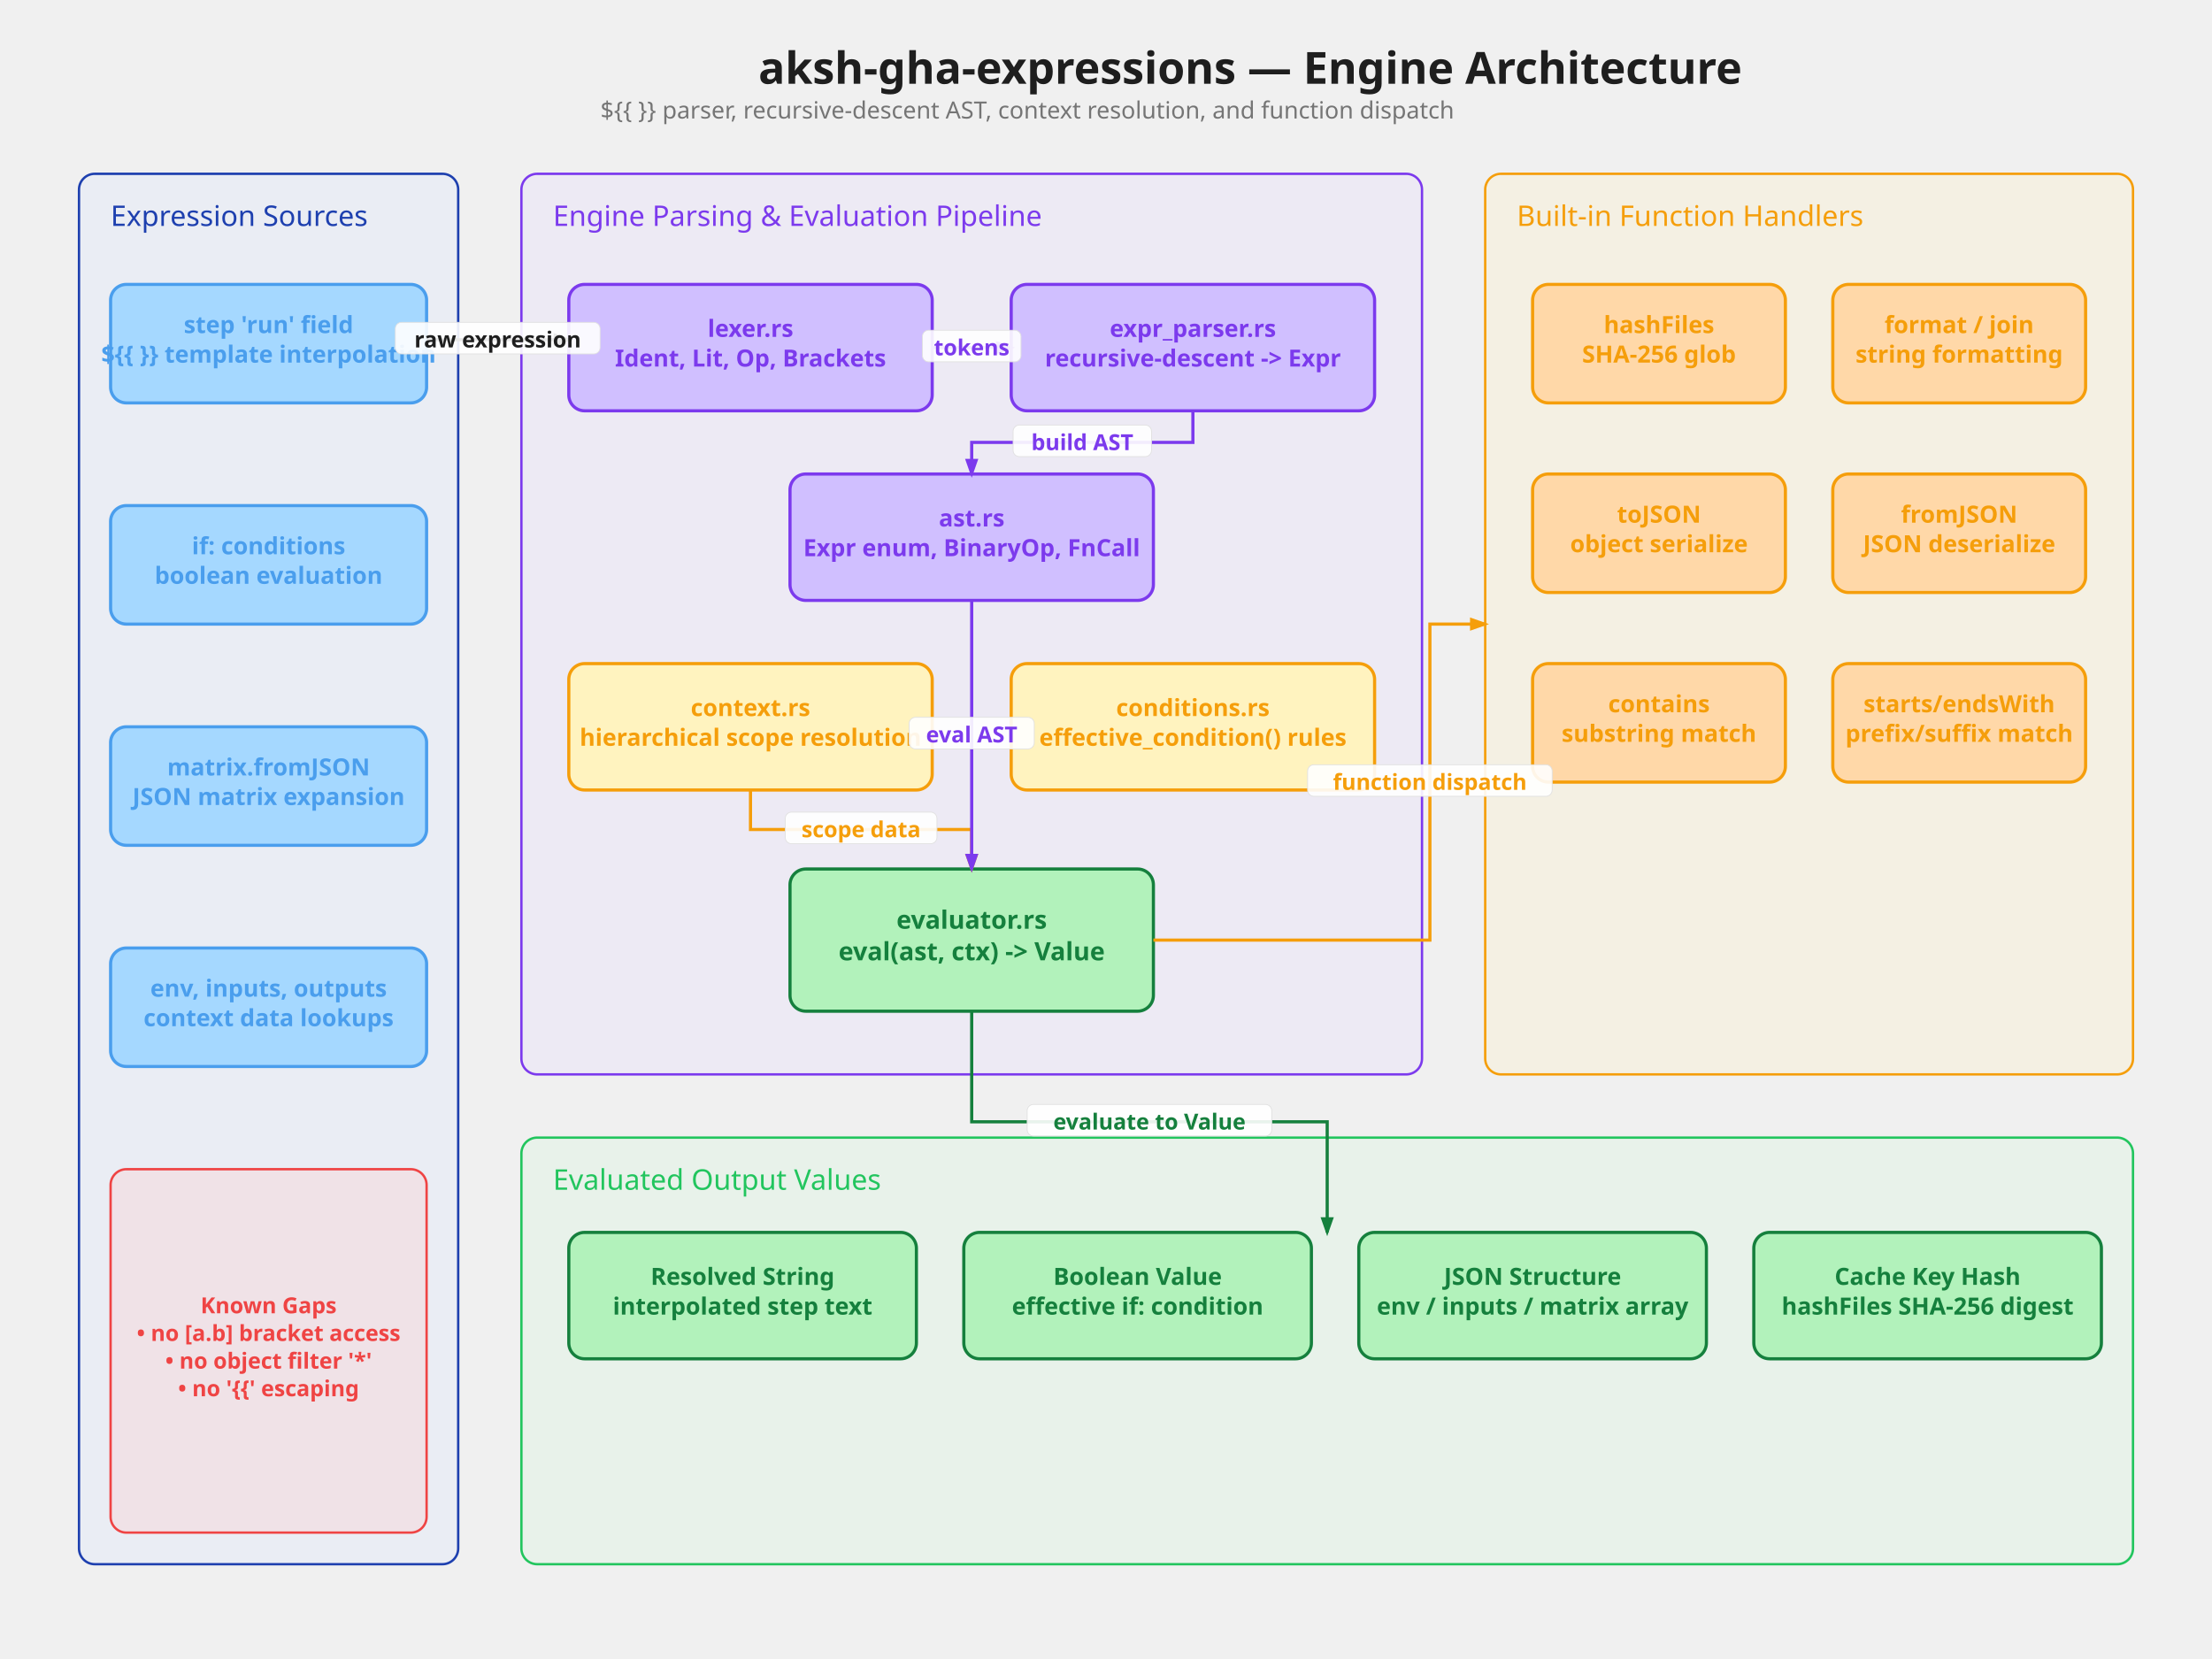
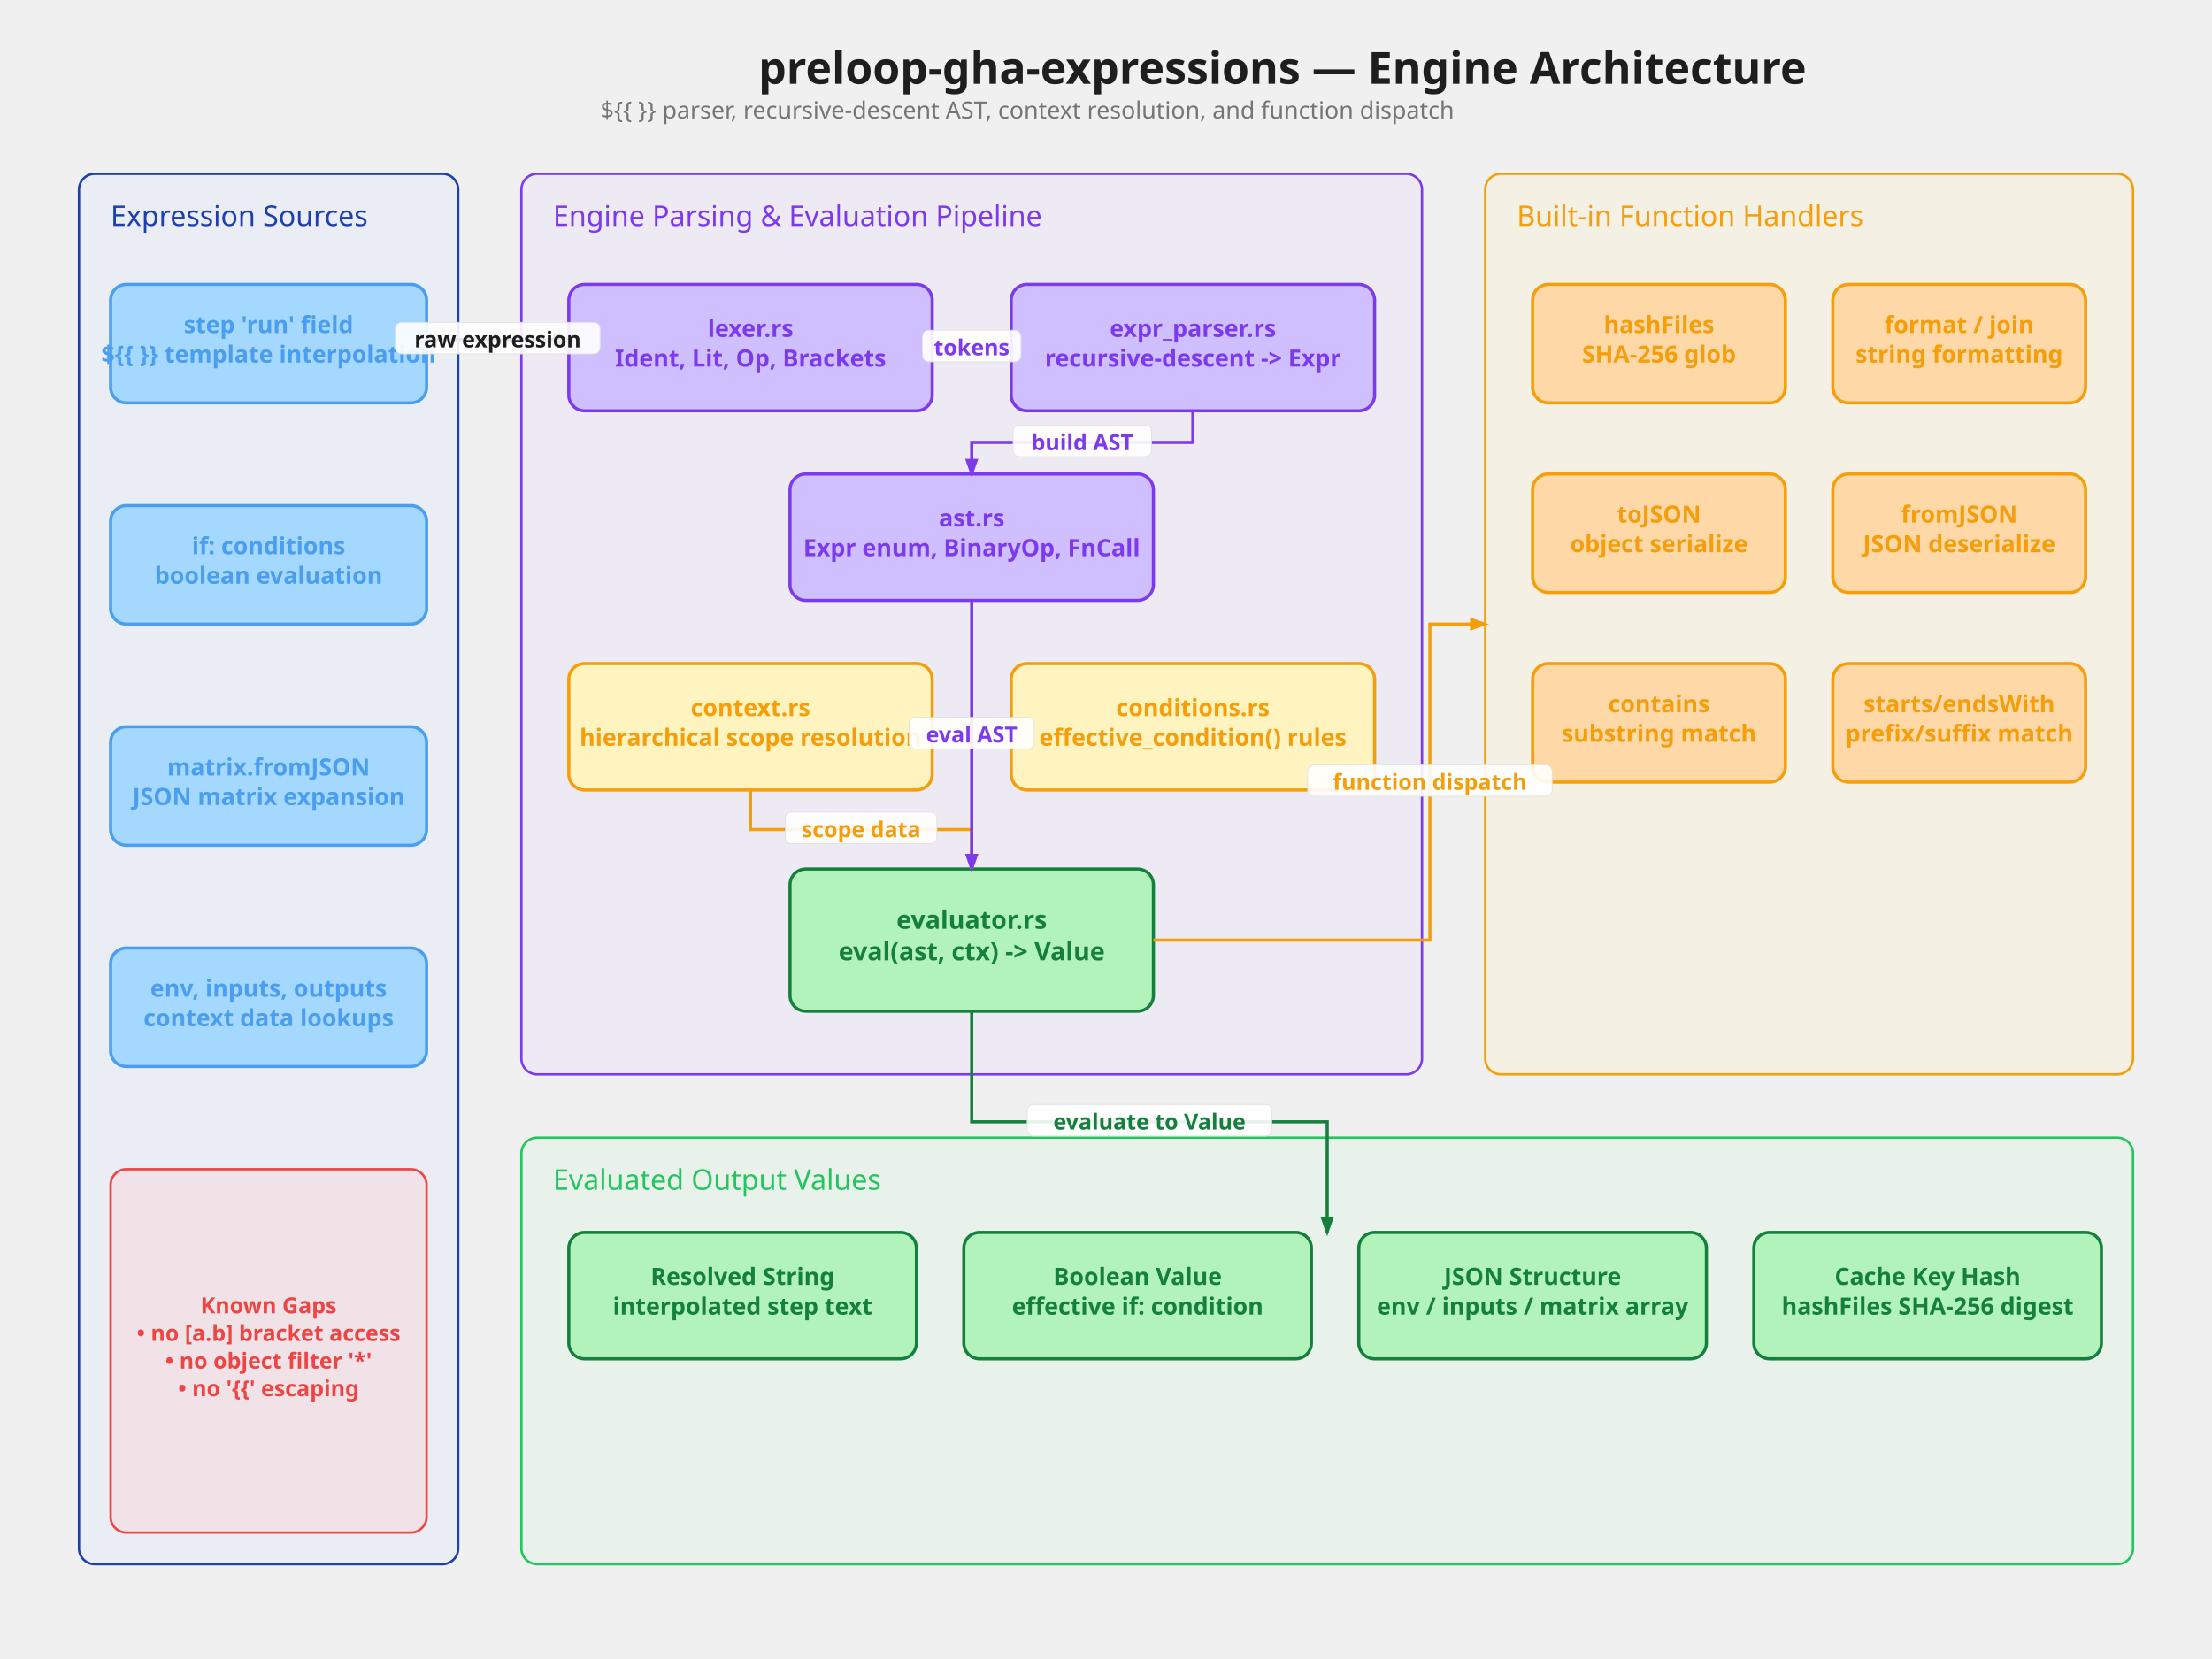
<svg xmlns="http://www.w3.org/2000/svg" viewBox="0 0 1400 1050" width="1400" height="1050" style="background:#fff">
  <defs>
    <marker id="ah-dark" viewBox="0 0 10 10" refX="8" refY="5" markerWidth="6" markerHeight="6" orient="auto-start-reverse">
      <path d="M 0 1.5 L 10 5 L 0 8.5 z" fill="#1e1e1e" />
    </marker>
    <marker id="ah-green" viewBox="0 0 10 10" refX="8" refY="5" markerWidth="6" markerHeight="6" orient="auto-start-reverse">
      <path d="M 0 1.5 L 10 5 L 0 8.5 z" fill="#15803d" />
    </marker>
    <marker id="ah-purple" viewBox="0 0 10 10" refX="8" refY="5" markerWidth="6" markerHeight="6" orient="auto-start-reverse">
      <path d="M 0 1.5 L 10 5 L 0 8.5 z" fill="#7c3aed" />
    </marker>
    <marker id="ah-amber" viewBox="0 0 10 10" refX="8" refY="5" markerWidth="6" markerHeight="6" orient="auto-start-reverse">
      <path d="M 0 1.5 L 10 5 L 0 8.5 z" fill="#f59e0b" />
    </marker>
    <marker id="ah-blue" viewBox="0 0 10 10" refX="8" refY="5" markerWidth="6" markerHeight="6" orient="auto-start-reverse">
      <path d="M 0 1.5 L 10 5 L 0 8.5 z" fill="#4a9eed" />
    </marker>
    <marker id="ah-magenta" viewBox="0 0 10 10" refX="8" refY="5" markerWidth="6" markerHeight="6" orient="auto-start-reverse">
      <path d="M 0 1.5 L 10 5 L 0 8.5 z" fill="#a21caf" />
    </marker>
    <marker id="ah-teal" viewBox="0 0 10 10" refX="8" refY="5" markerWidth="6" markerHeight="6" orient="auto-start-reverse">
      <path d="M 0 1.5 L 10 5 L 0 8.5 z" fill="#0d9488" />
    </marker>
    <marker id="ah-red" viewBox="0 0 10 10" refX="8" refY="5" markerWidth="6" markerHeight="6" orient="auto-start-reverse">
      <path d="M 0 1.5 L 10 5 L 0 8.5 z" fill="#ef4444" />
    </marker>
    <marker id="ah-orange" viewBox="0 0 10 10" refX="8" refY="5" markerWidth="6" markerHeight="6" orient="auto-start-reverse">
      <path d="M 0 1.5 L 10 5 L 0 8.5 z" fill="#b45309" />
    </marker>
    <marker id="ah-navy" viewBox="0 0 10 10" refX="8" refY="5" markerWidth="6" markerHeight="6" orient="auto-start-reverse">
      <path d="M 0 1.5 L 10 5 L 0 8.5 z" fill="#1e40af" />
    </marker>
    <marker id="ah-darkred" viewBox="0 0 10 10" refX="8" refY="5" markerWidth="6" markerHeight="6" orient="auto-start-reverse">
      <path d="M 0 1.5 L 10 5 L 0 8.5 z" fill="#7f1d1d" />
    </marker>
    <marker id="ah-deepviolet" viewBox="0 0 10 10" refX="8" refY="5" markerWidth="6" markerHeight="6" orient="auto-start-reverse">
      <path d="M 0 1.5 L 10 5 L 0 8.5 z" fill="#5b21b6" />
    </marker>
    <marker id="ah-darkteal" viewBox="0 0 10 10" refX="8" refY="5" markerWidth="6" markerHeight="6" orient="auto-start-reverse">
      <path d="M 0 1.5 L 10 5 L 0 8.5 z" fill="#0f766e" />
    </marker>
    <marker id="arrowhead" viewBox="0 0 10 10" refX="8" refY="5" markerWidth="6" markerHeight="6" orient="auto-start-reverse">
      <path d="M 0 1.5 L 10 5 L 0 8.5 z" fill="#1e1e1e" />
    </marker>
  </defs>
-   <text x="480" y="53.0" font-size="28" font-family="system-ui, sans-serif" fill="#1e1e1e" font-weight="700">aksh-gha-expressions — Engine Architecture</text>
+   <text x="480" y="53.0" font-size="28" font-family="system-ui, sans-serif" fill="#1e1e1e" font-weight="700">preloop-gha-expressions — Engine Architecture</text>
  <text x="380" y="75.0" font-size="15" font-family="system-ui, sans-serif" fill="#757575" font-weight="500">${{ }} parser, recursive-descent AST, context resolution, and function dispatch</text>
  <rect x="50" y="110" width="240" height="880" rx="10" fill="#dbe4ff" fill-opacity="0.25" stroke="#1e40af" stroke-width="1.5" />
  <text x="70" y="143.0" font-size="18" font-family="system-ui, sans-serif" fill="#1e40af" font-weight="500">Expression Sources</text>
  <rect x="70" y="180" width="200" height="75" rx="10" fill="#a5d8ff" stroke="#4a9eed" stroke-width="2" />
  <text x="170.0" y="210.8" text-anchor="middle" font-size="15" font-family="system-ui, sans-serif" fill="#4a9eed" font-weight="600">step 'run' field</text>
  <text x="170.0" y="229.5" text-anchor="middle" font-size="15" font-family="system-ui, sans-serif" fill="#4a9eed" font-weight="600">${{ }} template interpolation</text>
  <rect x="70" y="320" width="200" height="75" rx="10" fill="#a5d8ff" stroke="#4a9eed" stroke-width="2" />
  <text x="170.0" y="350.8" text-anchor="middle" font-size="15" font-family="system-ui, sans-serif" fill="#4a9eed" font-weight="600">if: conditions</text>
  <text x="170.0" y="369.5" text-anchor="middle" font-size="15" font-family="system-ui, sans-serif" fill="#4a9eed" font-weight="600">boolean evaluation</text>
  <rect x="70" y="460" width="200" height="75" rx="10" fill="#a5d8ff" stroke="#4a9eed" stroke-width="2" />
  <text x="170.0" y="490.8" text-anchor="middle" font-size="15" font-family="system-ui, sans-serif" fill="#4a9eed" font-weight="600">matrix.fromJSON</text>
  <text x="170.0" y="509.5" text-anchor="middle" font-size="15" font-family="system-ui, sans-serif" fill="#4a9eed" font-weight="600">JSON matrix expansion</text>
  <rect x="70" y="600" width="200" height="75" rx="10" fill="#a5d8ff" stroke="#4a9eed" stroke-width="2" />
  <text x="170.0" y="630.8" text-anchor="middle" font-size="15" font-family="system-ui, sans-serif" fill="#4a9eed" font-weight="600">env, inputs, outputs</text>
  <text x="170.0" y="649.5" text-anchor="middle" font-size="15" font-family="system-ui, sans-serif" fill="#4a9eed" font-weight="600">context data lookups</text>
  <rect x="70" y="740" width="200" height="230" rx="10" fill="#ffc9c9" fill-opacity="0.30" stroke="#ef4444" stroke-width="1.5" />
  <text x="170.0" y="831.2" text-anchor="middle" font-size="14" font-family="system-ui, sans-serif" fill="#ef4444" font-weight="600">Known Gaps</text>
  <text x="170.0" y="848.7" text-anchor="middle" font-size="14" font-family="system-ui, sans-serif" fill="#ef4444" font-weight="600">• no [a.b] bracket access</text>
  <text x="170.0" y="866.2" text-anchor="middle" font-size="14" font-family="system-ui, sans-serif" fill="#ef4444" font-weight="600">• no object filter '*'</text>
  <text x="170.0" y="883.7" text-anchor="middle" font-size="14" font-family="system-ui, sans-serif" fill="#ef4444" font-weight="600">• no '{{' escaping</text>
  <rect x="330" y="110" width="570" height="570" rx="10" fill="#e5dbff" fill-opacity="0.25" stroke="#7c3aed" stroke-width="1.5" />
  <text x="350" y="143.0" font-size="18" font-family="system-ui, sans-serif" fill="#7c3aed" font-weight="500">Engine Parsing &amp; Evaluation Pipeline</text>
  <rect x="360" y="180" width="230" height="80" rx="10" fill="#d0bfff" stroke="#7c3aed" stroke-width="2" />
  <text x="475.0" y="213.2" text-anchor="middle" font-size="15" font-family="system-ui, sans-serif" fill="#7c3aed" font-weight="600">lexer.rs</text>
  <text x="475.0" y="232.0" text-anchor="middle" font-size="15" font-family="system-ui, sans-serif" fill="#7c3aed" font-weight="600">Ident, Lit, Op, Brackets</text>
  <rect x="640" y="180" width="230" height="80" rx="10" fill="#d0bfff" stroke="#7c3aed" stroke-width="2" />
  <text x="755.0" y="213.2" text-anchor="middle" font-size="15" font-family="system-ui, sans-serif" fill="#7c3aed" font-weight="600">expr_parser.rs</text>
  <text x="755.0" y="232.0" text-anchor="middle" font-size="15" font-family="system-ui, sans-serif" fill="#7c3aed" font-weight="600">recursive-descent -&gt; Expr</text>
  <rect x="500" y="300" width="230" height="80" rx="10" fill="#d0bfff" stroke="#7c3aed" stroke-width="2" />
  <text x="615.0" y="333.2" text-anchor="middle" font-size="15" font-family="system-ui, sans-serif" fill="#7c3aed" font-weight="600">ast.rs</text>
  <text x="615.0" y="352.0" text-anchor="middle" font-size="15" font-family="system-ui, sans-serif" fill="#7c3aed" font-weight="600">Expr enum, BinaryOp, FnCall</text>
  <rect x="360" y="420" width="230" height="80" rx="10" fill="#fff3bf" stroke="#f59e0b" stroke-width="2" />
  <text x="475.0" y="453.2" text-anchor="middle" font-size="15" font-family="system-ui, sans-serif" fill="#f59e0b" font-weight="600">context.rs</text>
  <text x="475.0" y="472.0" text-anchor="middle" font-size="15" font-family="system-ui, sans-serif" fill="#f59e0b" font-weight="600">hierarchical scope resolution</text>
  <rect x="640" y="420" width="230" height="80" rx="10" fill="#fff3bf" stroke="#f59e0b" stroke-width="2" />
  <text x="755.0" y="453.2" text-anchor="middle" font-size="15" font-family="system-ui, sans-serif" fill="#f59e0b" font-weight="600">conditions.rs</text>
  <text x="755.0" y="472.0" text-anchor="middle" font-size="15" font-family="system-ui, sans-serif" fill="#f59e0b" font-weight="600">effective_condition() rules</text>
  <rect x="500" y="550" width="230" height="90" rx="10" fill="#b2f2bb" stroke="#15803d" stroke-width="2" />
  <text x="615.0" y="587.8" text-anchor="middle" font-size="16" font-family="system-ui, sans-serif" fill="#15803d" font-weight="600">evaluator.rs</text>
  <text x="615.0" y="607.8" text-anchor="middle" font-size="16" font-family="system-ui, sans-serif" fill="#15803d" font-weight="600">eval(ast, ctx) -&gt; Value</text>
  <rect x="940" y="110" width="410" height="570" rx="10" fill="#fff3bf" fill-opacity="0.25" stroke="#f59e0b" stroke-width="1.5" />
  <text x="960" y="143.0" font-size="18" font-family="system-ui, sans-serif" fill="#f59e0b" font-weight="500">Built-in Function Handlers</text>
  <rect x="970" y="180" width="160" height="75" rx="10" fill="#ffd8a8" stroke="#f59e0b" stroke-width="2" />
  <text x="1050.0" y="210.8" text-anchor="middle" font-size="15" font-family="system-ui, sans-serif" fill="#f59e0b" font-weight="600">hashFiles</text>
  <text x="1050.0" y="229.5" text-anchor="middle" font-size="15" font-family="system-ui, sans-serif" fill="#f59e0b" font-weight="600">SHA-256 glob</text>
  <rect x="1160" y="180" width="160" height="75" rx="10" fill="#ffd8a8" stroke="#f59e0b" stroke-width="2" />
  <text x="1240.0" y="210.8" text-anchor="middle" font-size="15" font-family="system-ui, sans-serif" fill="#f59e0b" font-weight="600">format / join</text>
  <text x="1240.0" y="229.5" text-anchor="middle" font-size="15" font-family="system-ui, sans-serif" fill="#f59e0b" font-weight="600">string formatting</text>
  <rect x="970" y="300" width="160" height="75" rx="10" fill="#ffd8a8" stroke="#f59e0b" stroke-width="2" />
  <text x="1050.0" y="330.8" text-anchor="middle" font-size="15" font-family="system-ui, sans-serif" fill="#f59e0b" font-weight="600">toJSON</text>
  <text x="1050.0" y="349.5" text-anchor="middle" font-size="15" font-family="system-ui, sans-serif" fill="#f59e0b" font-weight="600">object serialize</text>
  <rect x="1160" y="300" width="160" height="75" rx="10" fill="#ffd8a8" stroke="#f59e0b" stroke-width="2" />
  <text x="1240.0" y="330.8" text-anchor="middle" font-size="15" font-family="system-ui, sans-serif" fill="#f59e0b" font-weight="600">fromJSON</text>
  <text x="1240.0" y="349.5" text-anchor="middle" font-size="15" font-family="system-ui, sans-serif" fill="#f59e0b" font-weight="600">JSON deserialize</text>
  <rect x="970" y="420" width="160" height="75" rx="10" fill="#ffd8a8" stroke="#f59e0b" stroke-width="2" />
  <text x="1050.0" y="450.8" text-anchor="middle" font-size="15" font-family="system-ui, sans-serif" fill="#f59e0b" font-weight="600">contains</text>
  <text x="1050.0" y="469.5" text-anchor="middle" font-size="15" font-family="system-ui, sans-serif" fill="#f59e0b" font-weight="600">substring match</text>
  <rect x="1160" y="420" width="160" height="75" rx="10" fill="#ffd8a8" stroke="#f59e0b" stroke-width="2" />
  <text x="1240.0" y="450.8" text-anchor="middle" font-size="15" font-family="system-ui, sans-serif" fill="#f59e0b" font-weight="600">starts/endsWith</text>
  <text x="1240.0" y="469.5" text-anchor="middle" font-size="15" font-family="system-ui, sans-serif" fill="#f59e0b" font-weight="600">prefix/suffix match</text>
  <rect x="330" y="720" width="1020" height="270" rx="10" fill="#d3f9d8" fill-opacity="0.25" stroke="#22c55e" stroke-width="1.5" />
  <text x="350" y="753.0" font-size="18" font-family="system-ui, sans-serif" fill="#22c55e" font-weight="500">Evaluated Output Values</text>
  <rect x="360" y="780" width="220" height="80" rx="10" fill="#b2f2bb" stroke="#15803d" stroke-width="2" />
  <text x="470.0" y="813.2" text-anchor="middle" font-size="15" font-family="system-ui, sans-serif" fill="#15803d" font-weight="600">Resolved String</text>
  <text x="470.0" y="832.0" text-anchor="middle" font-size="15" font-family="system-ui, sans-serif" fill="#15803d" font-weight="600">interpolated step text</text>
  <rect x="610" y="780" width="220" height="80" rx="10" fill="#b2f2bb" stroke="#15803d" stroke-width="2" />
  <text x="720.0" y="813.2" text-anchor="middle" font-size="15" font-family="system-ui, sans-serif" fill="#15803d" font-weight="600">Boolean Value</text>
  <text x="720.0" y="832.0" text-anchor="middle" font-size="15" font-family="system-ui, sans-serif" fill="#15803d" font-weight="600">effective if: condition</text>
  <rect x="860" y="780" width="220" height="80" rx="10" fill="#b2f2bb" stroke="#15803d" stroke-width="2" />
  <text x="970.0" y="813.2" text-anchor="middle" font-size="15" font-family="system-ui, sans-serif" fill="#15803d" font-weight="600">JSON Structure</text>
  <text x="970.0" y="832.0" text-anchor="middle" font-size="15" font-family="system-ui, sans-serif" fill="#15803d" font-weight="600">env / inputs / matrix array</text>
  <rect x="1110" y="780" width="220" height="80" rx="10" fill="#b2f2bb" stroke="#15803d" stroke-width="2" />
  <text x="1220.0" y="813.2" text-anchor="middle" font-size="15" font-family="system-ui, sans-serif" fill="#15803d" font-weight="600">Cache Key Hash</text>
  <text x="1220.0" y="832.0" text-anchor="middle" font-size="15" font-family="system-ui, sans-serif" fill="#15803d" font-weight="600">hashFiles SHA-256 digest</text>
  <path d="M 270.0,215.0 L 360.0,215.0" stroke="#1e1e1e" stroke-width="2" marker-end="url(#ah-dark)" fill="none" />
  <rect x="250.2" y="204.0" width="129.6" height="20.0" rx="4" fill="#ffffff" fill-opacity="0.9" stroke="#e0e0e0" stroke-width="0.5" />
  <text x="315.0" y="219.9" text-anchor="middle" font-size="14" font-family="system-ui, sans-serif" fill="#1e1e1e" font-weight="600">raw expression</text>
  <path d="M 590.0,220.0 L 640.0,220.0" stroke="#7c3aed" stroke-width="2" marker-end="url(#ah-purple)" fill="none" />
  <rect x="583.8" y="209.0" width="62.4" height="20.0" rx="4" fill="#ffffff" fill-opacity="0.9" stroke="#e0e0e0" stroke-width="0.5" />
  <text x="615.0" y="224.9" text-anchor="middle" font-size="14" font-family="system-ui, sans-serif" fill="#7c3aed" font-weight="600">tokens</text>
  <path d="M 755.0,260.0 L 755.0,280.0 L 615.0,280.0 L 615.0,300.0" stroke="#7c3aed" stroke-width="2" marker-end="url(#ah-purple)" fill="none" />
  <rect x="641.2" y="269.0" width="87.6" height="20.0" rx="4" fill="#ffffff" fill-opacity="0.9" stroke="#e0e0e0" stroke-width="0.5" />
  <text x="685.0" y="284.9" text-anchor="middle" font-size="14" font-family="system-ui, sans-serif" fill="#7c3aed" font-weight="600">build AST</text>
  <path d="M 475.0,500.0 L 475.0,525.0 L 615.0,525.0 L 615.0,550.0" stroke="#f59e0b" stroke-width="2" marker-end="url(#ah-amber)" fill="none" />
  <rect x="497.0" y="514.0" width="96.0" height="20.0" rx="4" fill="#ffffff" fill-opacity="0.9" stroke="#e0e0e0" stroke-width="0.5" />
  <text x="545.0" y="529.9" text-anchor="middle" font-size="14" font-family="system-ui, sans-serif" fill="#f59e0b" font-weight="600">scope data</text>
  <path d="M 615.0,380.0 L 615.0,550.0" stroke="#7c3aed" stroke-width="2" marker-end="url(#ah-purple)" fill="none" />
  <rect x="575.4" y="454.0" width="79.2" height="20.0" rx="4" fill="#ffffff" fill-opacity="0.9" stroke="#e0e0e0" stroke-width="0.5" />
  <text x="615.0" y="469.9" text-anchor="middle" font-size="14" font-family="system-ui, sans-serif" fill="#7c3aed" font-weight="600">eval AST</text>
  <path d="M 730.0,595.0 L 905.0,595.0 L 905.0,395.0 L 940.0,395.0" stroke="#f59e0b" stroke-width="2" marker-end="url(#ah-amber)" fill="none" />
  <rect x="827.6" y="484.0" width="154.8" height="20.0" rx="4" fill="#ffffff" fill-opacity="0.9" stroke="#e0e0e0" stroke-width="0.5" />
  <text x="905.0" y="499.9" text-anchor="middle" font-size="14" font-family="system-ui, sans-serif" fill="#f59e0b" font-weight="600">function dispatch</text>
  <path d="M 615.0,640.0 L 615.0,710.0 L 840.0,710.0 L 840.0,780.0" stroke="#15803d" stroke-width="2" marker-end="url(#ah-green)" fill="none" />
  <rect x="650.1" y="699.0" width="154.8" height="20.0" rx="4" fill="#ffffff" fill-opacity="0.9" stroke="#e0e0e0" stroke-width="0.5" />
  <text x="727.5" y="714.9" text-anchor="middle" font-size="14" font-family="system-ui, sans-serif" fill="#15803d" font-weight="600">evaluate to Value</text>
</svg>
